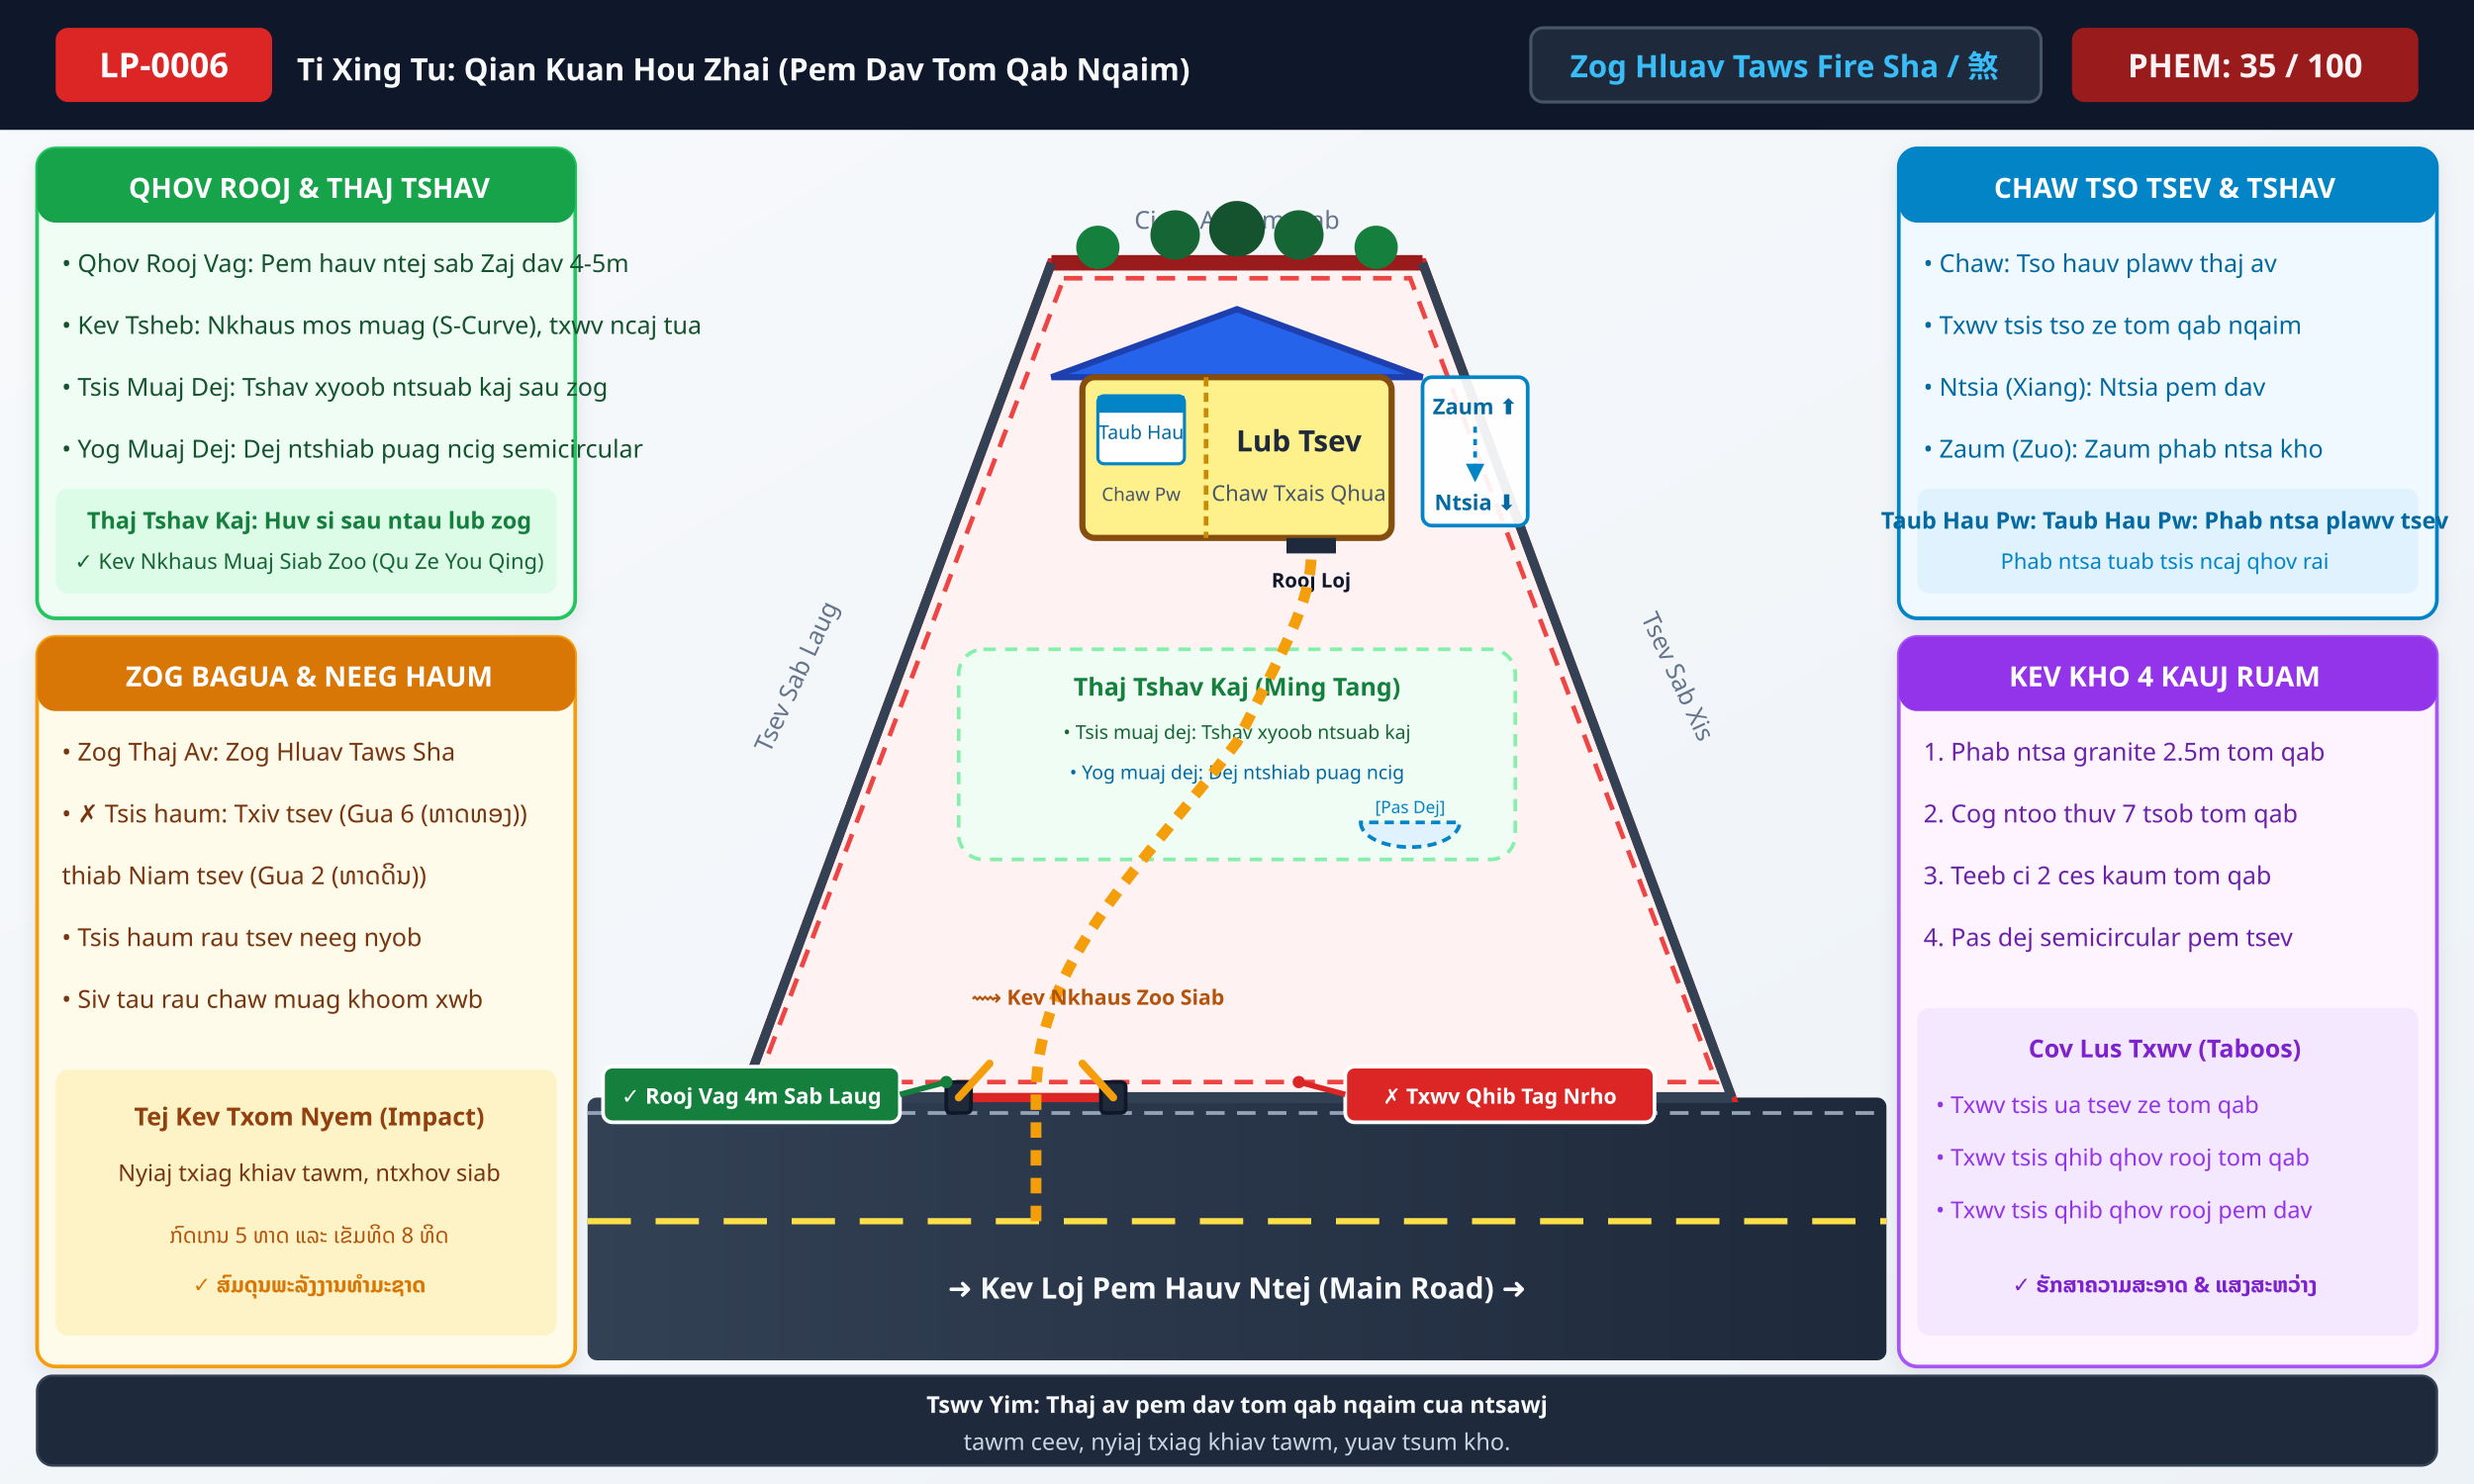
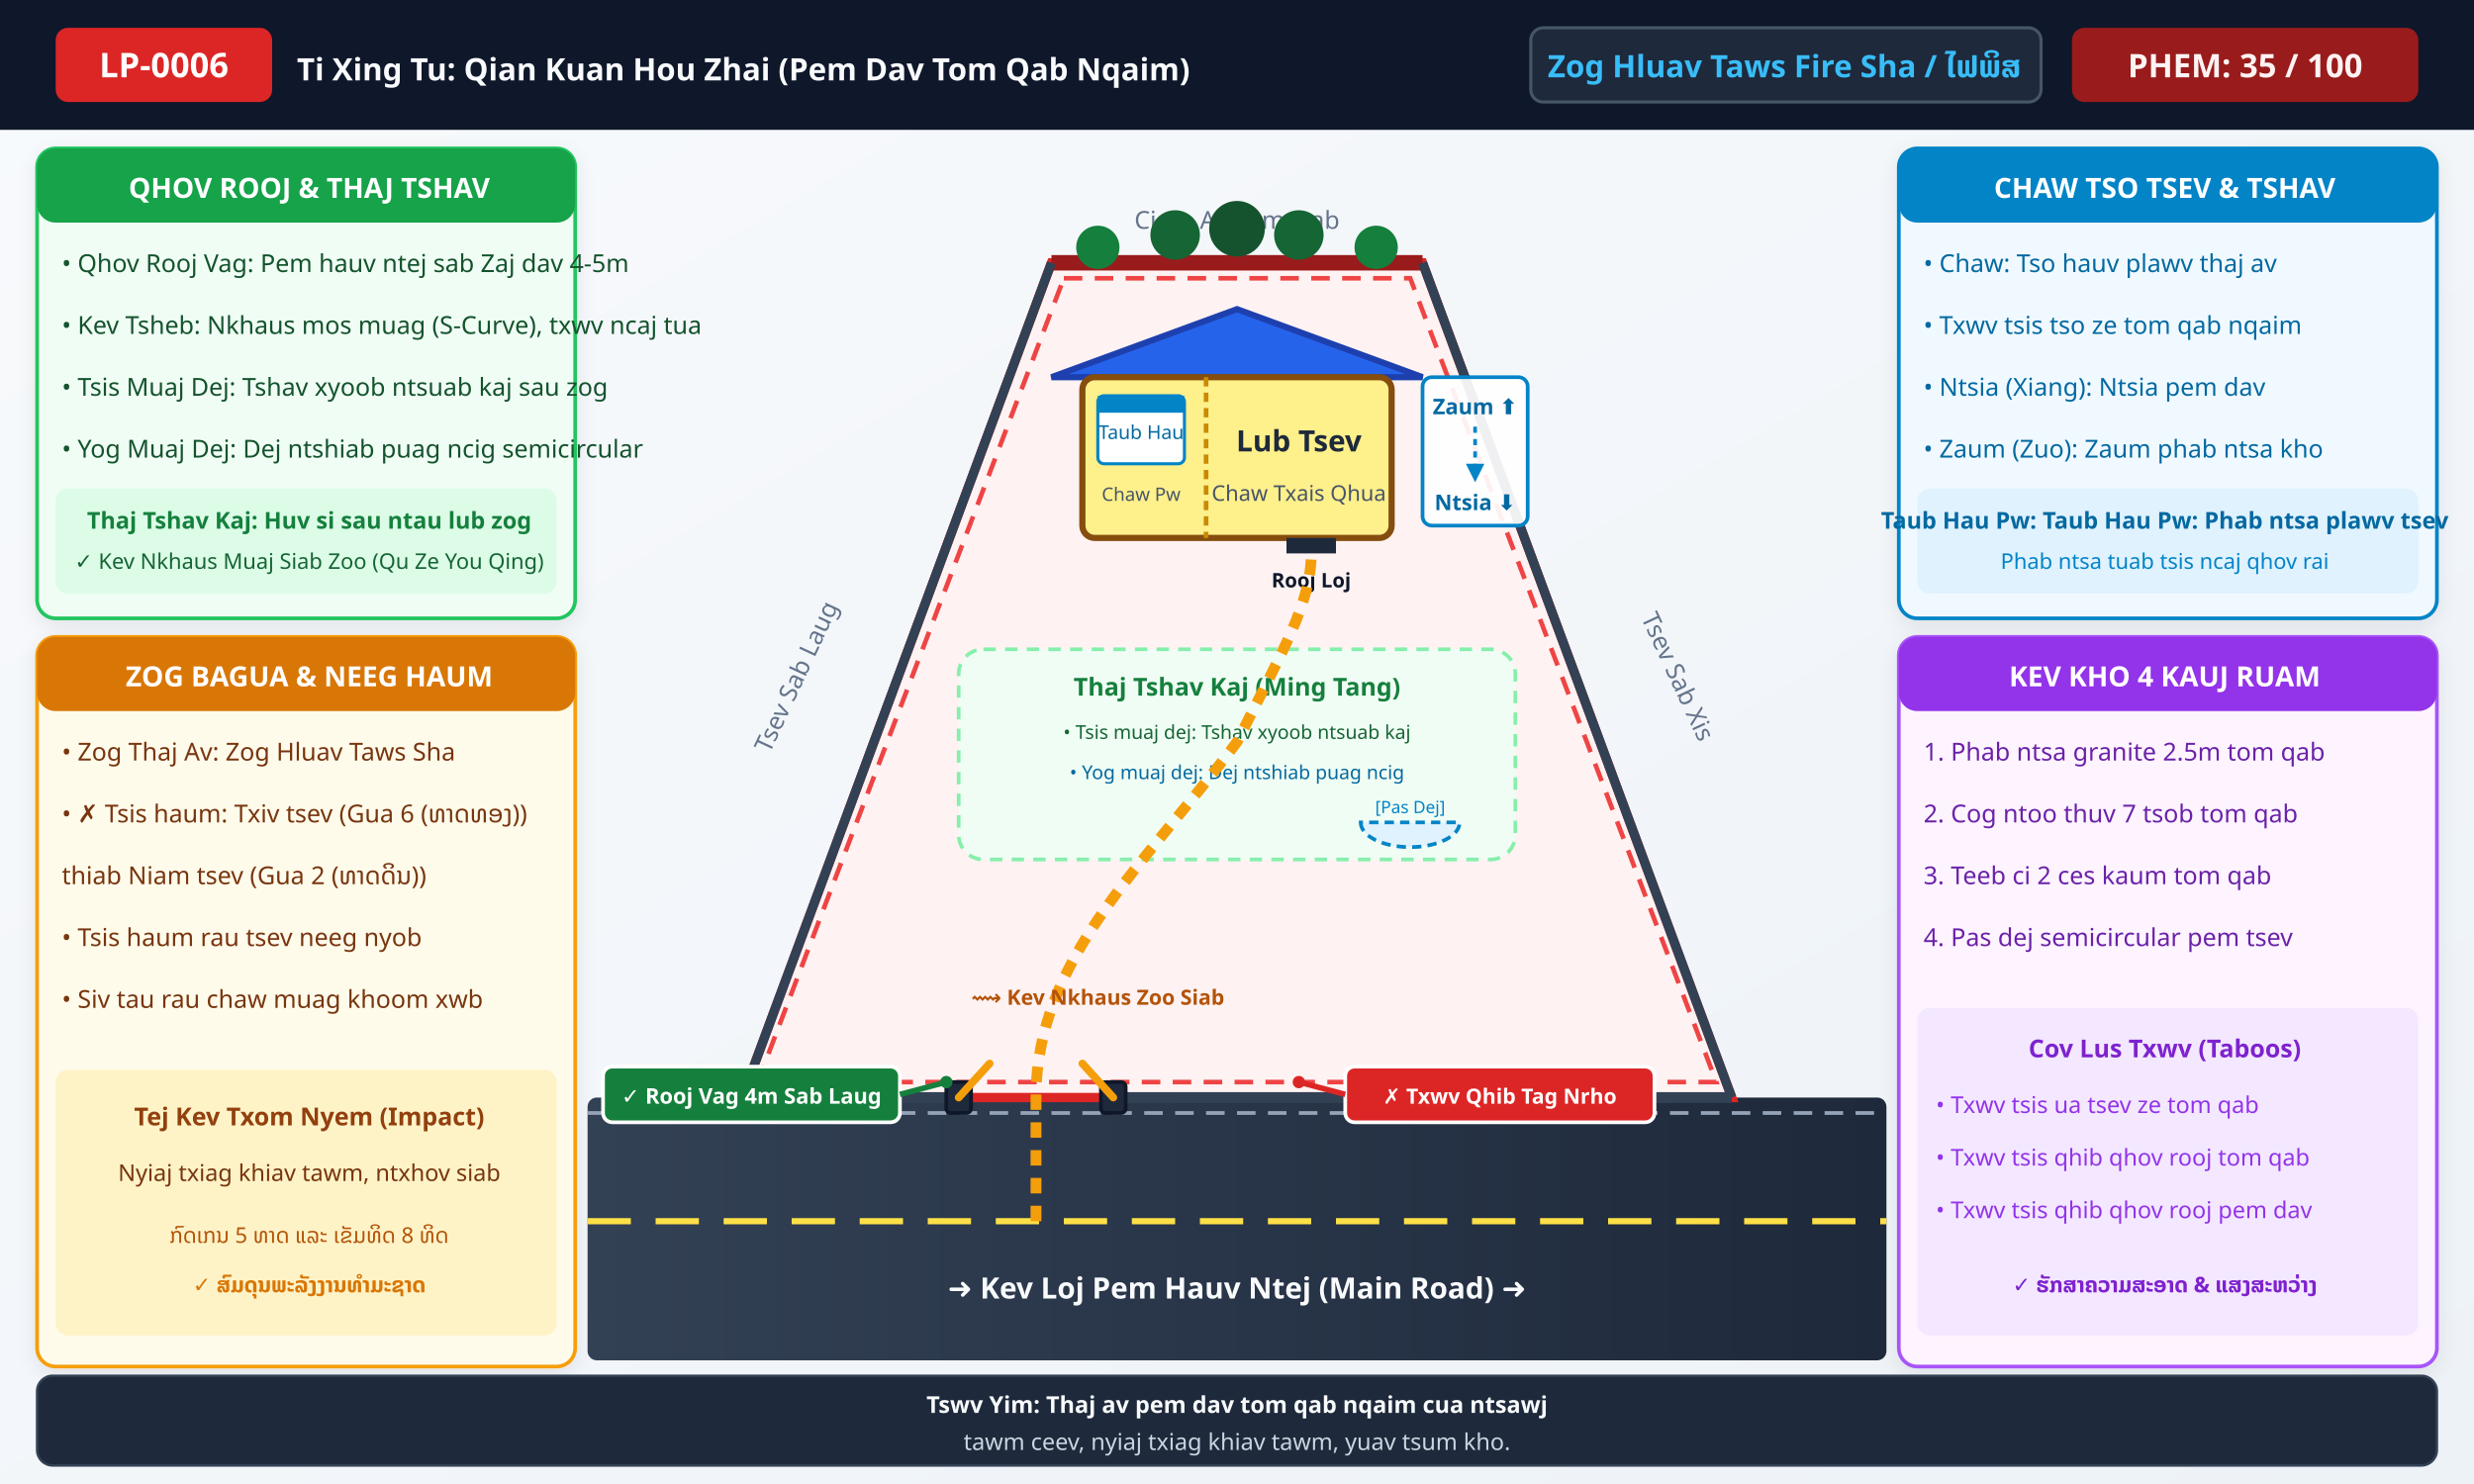
<svg xmlns="http://www.w3.org/2000/svg" viewBox="0 0 800 480" width="800" height="480">
  <defs>
    <linearGradient id="bgGrad" x1="0%" y1="0%" x2="100%" y2="100%">
      <stop offset="0%" stop-color="#F8FAFC" />
      <stop offset="100%" stop-color="#EDF2F7" />
    </linearGradient>
    <linearGradient id="roadGrad" x1="0%" y1="0%" x2="100%" y2="0%">
      <stop offset="0%" stop-color="#334155" />
      <stop offset="100%" stop-color="#1E293B" />
    </linearGradient>
    <filter id="shadow" x="-5%" y="-5%" width="110%" height="110%">
      <feDropShadow dx="0" dy="2" stdDeviation="3" flood-opacity="0.08" />
    </filter>
  </defs>
  <rect width="800" height="480" fill="url(#bgGrad)" />
  <rect x="0" y="0" width="800" height="42" fill="#0F172A" />
  <rect x="18" y="9" width="70" height="24" rx="4" fill="#DC2626" />
  <text x="53" y="25" font-family="'Segoe UI', sans-serif" font-weight="bold" font-size="11" fill="#FFFFFF" text-anchor="middle">LP-0006</text>
  <text x="96" y="26" font-family="'Noto Sans Lao', 'Segoe UI', sans-serif" font-weight="bold" font-size="10" fill="#F8FAFC">Ti Xing Tu: Qian Kuan Hou Zhai (Pem Dav Tom Qab Nqaim)</text>
  <rect x="495" y="9" width="165" height="24" rx="4" fill="#1E293B" stroke="#475569" stroke-width="1" />
-   <text x="577" y="25" font-family="'Noto Sans Lao', 'Segoe UI', sans-serif" font-weight="bold" font-size="10" fill="#38BDF8" text-anchor="middle">Zog Hluav Taws Fire Sha / 煞</text>
+   <text x="577" y="25" font-family="'Noto Sans Lao', 'Segoe UI', sans-serif" font-weight="bold" font-size="10" fill="#38BDF8" text-anchor="middle">Zog Hluav Taws Fire Sha / ໄຟພິສ</text>
  <rect x="670" y="9" width="112" height="24" rx="4" fill="#991B1B" />
  <text x="726" y="25" font-family="'Noto Sans Lao', 'Segoe UI', sans-serif" font-weight="bold" font-size="10.5" fill="#FEF2F2" text-anchor="middle">PHEM: 35 / 100</text>
  <rect x="12" y="48" width="174" height="152" rx="6" fill="#F0FDF4" stroke="#22C55E" stroke-width="1.2" filter="url(#shadow)" />
  <rect x="12" y="48" width="174" height="24" rx="6" fill="#16A34A" />
  <text x="100" y="64" font-family="'Noto Sans Lao', 'Segoe UI', sans-serif" font-weight="bold" font-size="9" fill="#FFFFFF" text-anchor="middle">QHOV ROOJ &amp; THAJ TSHAV</text>
  <text x="20" y="88" font-family="'Noto Sans Lao', 'Segoe UI', sans-serif" font-size="8" fill="#14532D">• Qhov Rooj Vag: Pem hauv ntej sab Zaj dav 4-5m</text>
  <text x="20" y="108" font-family="'Noto Sans Lao', 'Segoe UI', sans-serif" font-size="8" fill="#14532D">• Kev Tsheb: Nkhaus mos muag (S-Curve), txwv ncaj tua</text>
  <text x="20" y="128" font-family="'Noto Sans Lao', 'Segoe UI', sans-serif" font-size="8" fill="#14532D">• Tsis Muaj Dej: Tshav xyoob ntsuab kaj sau zog</text>
  <text x="20" y="148" font-family="'Noto Sans Lao', 'Segoe UI', sans-serif" font-size="8" fill="#14532D">• Yog Muaj Dej: Dej ntshiab puag ncig semicircular</text>
  <rect x="18" y="158" width="162" height="34" rx="4" fill="#DCFCE7" />
  <text x="100" y="171" font-family="'Noto Sans Lao', 'Segoe UI', sans-serif" font-weight="bold" font-size="7.5" fill="#15803D" text-anchor="middle">Thaj Tshav Kaj: Huv si sau ntau lub zog</text>
  <text x="100" y="184" font-family="'Noto Sans Lao', 'Segoe UI', sans-serif" font-size="7" fill="#166534" text-anchor="middle">✓ Kev Nkhaus Muaj Siab Zoo (Qu Ze You Qing)</text>
  <rect x="12" y="206" width="174" height="236" rx="6" fill="#FFFBEB" stroke="#F59E0B" stroke-width="1.2" filter="url(#shadow)" />
  <rect x="12" y="206" width="174" height="24" rx="6" fill="#D97706" />
  <text x="100" y="222" font-family="'Noto Sans Lao', 'Segoe UI', sans-serif" font-weight="bold" font-size="9" fill="#FFFFFF" text-anchor="middle">ZOG BAGUA &amp; NEEG HAUM</text>
  <text x="20" y="246" font-family="'Noto Sans Lao', 'Segoe UI', sans-serif" font-size="8" fill="#78350F">• Zog Thaj Av: Zog Hluav Taws Sha</text>
  <text x="20" y="266" font-family="'Noto Sans Lao', 'Segoe UI', sans-serif" font-size="8" fill="#78350F">• ✗ Tsis haum: Txiv tsev (Gua 6 (ທາດທອງ))</text>
  <text x="20" y="286" font-family="'Noto Sans Lao', 'Segoe UI', sans-serif" font-size="8" fill="#78350F">thiab Niam tsev (Gua 2 (ທາດດິນ))</text>
  <text x="20" y="306" font-family="'Noto Sans Lao', 'Segoe UI', sans-serif" font-size="8" fill="#78350F">• Tsis haum rau tsev neeg nyob</text>
  <text x="20" y="326" font-family="'Noto Sans Lao', 'Segoe UI', sans-serif" font-size="8" fill="#78350F">• Siv tau rau chaw muag khoom xwb</text>
  <rect x="18" y="346" width="162" height="86" rx="4" fill="#FEF3C7" />
  <text x="100" y="364" font-family="'Noto Sans Lao', 'Segoe UI', sans-serif" font-weight="bold" font-size="8" fill="#92400E" text-anchor="middle">Tej Kev Txom Nyem (Impact)</text>
  <text x="100" y="382" font-family="'Noto Sans Lao', 'Segoe UI', sans-serif" font-size="7.5" fill="#78350F" text-anchor="middle">Nyiaj txiag khiav tawm, ntxhov siab</text>
  <text x="100" y="402" font-family="'Noto Sans Lao', 'Segoe UI', sans-serif" font-size="7" fill="#B45309" text-anchor="middle">ກົດເກນ 5 ທາດ ແລະ ເຂັມທິດ 8 ທິດ</text>
  <text x="100" y="418" font-family="'Noto Sans Lao', 'Segoe UI', sans-serif" font-weight="bold" font-size="7" fill="#D97706" text-anchor="middle">✓ ສົມດຸນພະລັງງານທຳມະຊາດ</text>
  <rect x="614" y="48" width="174" height="152" rx="6" fill="#F0F9FF" stroke="#0284C7" stroke-width="1.2" filter="url(#shadow)" />
  <rect x="614" y="48" width="174" height="24" rx="6" fill="#0284C7" />
  <text x="700" y="64" font-family="'Noto Sans Lao', 'Segoe UI', sans-serif" font-weight="bold" font-size="9" fill="#FFFFFF" text-anchor="middle">CHAW TSO TSEV &amp; TSHAV</text>
  <text x="622" y="88" font-family="'Noto Sans Lao', 'Segoe UI', sans-serif" font-size="8" fill="#0369A1">• Chaw: Tso hauv plawv thaj av</text>
  <text x="622" y="108" font-family="'Noto Sans Lao', 'Segoe UI', sans-serif" font-size="8" fill="#0369A1">• Txwv tsis tso ze tom qab nqaim</text>
  <text x="622" y="128" font-family="'Noto Sans Lao', 'Segoe UI', sans-serif" font-size="8" fill="#0369A1">• Ntsia (Xiang): Ntsia pem dav</text>
  <text x="622" y="148" font-family="'Noto Sans Lao', 'Segoe UI', sans-serif" font-size="8" fill="#0369A1">• Zaum (Zuo): Zaum phab ntsa kho</text>
  <rect x="620" y="158" width="162" height="34" rx="4" fill="#E0F2FE" />
  <text x="700" y="171" font-family="'Noto Sans Lao', 'Segoe UI', sans-serif" font-weight="bold" font-size="7.5" fill="#0369A1" text-anchor="middle">Taub Hau Pw: Taub Hau Pw: Phab ntsa plawv tsev</text>
  <text x="700" y="184" font-family="'Noto Sans Lao', 'Segoe UI', sans-serif" font-size="7" fill="#0284C7" text-anchor="middle">Phab ntsa tuab tsis ncaj qhov rai</text>
  <rect x="614" y="206" width="174" height="236" rx="6" fill="#FDF4FF" stroke="#A855F7" stroke-width="1.2" filter="url(#shadow)" />
  <rect x="614" y="206" width="174" height="24" rx="6" fill="#9333EA" />
  <text x="700" y="222" font-family="'Noto Sans Lao', 'Segoe UI', sans-serif" font-weight="bold" font-size="9" fill="#FFFFFF" text-anchor="middle">KEV KHO 4 KAUJ RUAM</text>
  <text x="622" y="246" font-family="'Noto Sans Lao', 'Segoe UI', sans-serif" font-size="8" fill="#6B21A8">1. Phab ntsa granite 2.5m tom qab</text>
  <text x="622" y="266" font-family="'Noto Sans Lao', 'Segoe UI', sans-serif" font-size="8" fill="#6B21A8">2. Cog ntoo thuv 7 tsob tom qab</text>
  <text x="622" y="286" font-family="'Noto Sans Lao', 'Segoe UI', sans-serif" font-size="8" fill="#6B21A8">3. Teeb ci 2 ces kaum tom qab</text>
  <text x="622" y="306" font-family="'Noto Sans Lao', 'Segoe UI', sans-serif" font-size="8" fill="#6B21A8">4. Pas dej semicircular pem tsev</text>
  <rect x="620" y="326" width="162" height="106" rx="4" fill="#F3E8FF" />
  <text x="700" y="342" font-family="'Noto Sans Lao', 'Segoe UI', sans-serif" font-weight="bold" font-size="8" fill="#7E22CE" text-anchor="middle">Cov Lus Txwv (Taboos)</text>
  <text x="626" y="360" font-family="'Noto Sans Lao', 'Segoe UI', sans-serif" font-size="7.5" fill="#9333EA">• Txwv tsis ua tsev ze tom qab</text>
  <text x="626" y="377" font-family="'Noto Sans Lao', 'Segoe UI', sans-serif" font-size="7.5" fill="#9333EA">• Txwv tsis qhib qhov rooj tom qab</text>
  <text x="626" y="394" font-family="'Noto Sans Lao', 'Segoe UI', sans-serif" font-size="7.5" fill="#9333EA">• Txwv tsis qhib qhov rooj pem dav</text>
  <text x="700" y="418" font-family="'Noto Sans Lao', 'Segoe UI', sans-serif" font-weight="bold" font-size="7" fill="#7E22CE" text-anchor="middle">✓ ຮັກສາຄວາມສະອາດ &amp; ແສງສະຫວ່າງ</text>
  <rect x="190" y="355" width="420" height="85" fill="url(#roadGrad)" rx="3" />
  <line x1="190" y1="395" x2="610" y2="395" stroke="#FDE047" stroke-width="2" stroke-dasharray="14,8" />
  <line x1="190" y1="360" x2="610" y2="360" stroke="#94A3B8" stroke-width="1.2" stroke-dasharray="6,4" />
  <text x="400" y="420" font-family="'Noto Sans Lao', 'Segoe UI', sans-serif" font-weight="bold" font-size="9.5" fill="#F8FAFC" text-anchor="middle">➜ Kev Loj Pem Hauv Ntej (Main Road) ➜</text>
  <g>
    <text x="400" y="74" font-family="'Noto Sans Lao', 'Segoe UI', sans-serif" font-size="8" fill="#64748B" text-anchor="middle">Ciam Av Tom Qab</text>
    <text x="260" y="220" font-family="'Noto Sans Lao', 'Segoe UI', sans-serif" font-size="8" fill="#64748B" text-anchor="middle" transform="rotate(-65 260 220)">Tsev Sab Laug</text>
    <text x="540" y="220" font-family="'Noto Sans Lao', 'Segoe UI', sans-serif" font-size="8" fill="#64748B" text-anchor="middle" transform="rotate(65 540 220)">Tsev Sab Xis</text>
    <polygon points="340,85 460,85 560,355 240,355" fill="#FEF2F2" stroke="#DC2626" stroke-width="3" />
    <polygon points="344,90 456,90 555,350 245,350" fill="none" stroke="#EF4444" stroke-width="1.5" stroke-dasharray="6,4" />
    <line x1="340" y1="85" x2="460" y2="85" stroke="#991B1B" stroke-width="5" />
    <line x1="340" y1="85" x2="240" y2="355" stroke="#334155" stroke-width="3" />
    <line x1="460" y1="85" x2="560" y2="355" stroke="#334155" stroke-width="3" />
    <circle cx="355" cy="80" r="7" fill="#15803D" />
    <circle cx="380" cy="76" r="8" fill="#166534" />
    <circle cx="400" cy="74" r="9" fill="#14532D" />
    <circle cx="420" cy="76" r="8" fill="#166534" />
    <circle cx="445" cy="80" r="7" fill="#15803D" />
    <polygon points="340,122 400,100 460,122" fill="#2563EB" stroke="#1E40AF" stroke-width="2" />
    <rect x="350" y="122" width="100" height="52" fill="#FEF08A" stroke="#854D0E" stroke-width="2" rx="4" />
    <line x1="390" y1="122" x2="390" y2="174" stroke="#CA8A04" stroke-width="1.5" stroke-dasharray="3,2" />
    <rect x="355" y="128" width="28" height="22" rx="2" fill="#FFFFFF" stroke="#0284C7" stroke-width="1" />
    <rect x="355" y="128" width="28" height="5.5" fill="#0284C7" />
    <text x="369" y="142" font-family="'Noto Sans Lao', 'Segoe UI', sans-serif" font-size="6.2" fill="#0369A1" text-anchor="middle">Taub Hau</text>
    <text x="369" y="162" font-family="'Noto Sans Lao', 'Segoe UI', sans-serif" font-size="6" fill="#475569" text-anchor="middle">Chaw Pw</text>
    <text x="420" y="146" font-family="'Noto Sans Lao', 'Segoe UI', sans-serif" font-weight="bold" font-size="9.5" fill="#1E293B" text-anchor="middle">Lub Tsev</text>
    <text x="420" y="162" font-family="'Noto Sans Lao', 'Segoe UI', sans-serif" font-size="7" fill="#475569" text-anchor="middle">Chaw Txais Qhua</text>
    <rect x="416" y="174" width="16" height="5" fill="#1E293B" />
    <text x="424" y="190" font-family="'Noto Sans Lao', 'Segoe UI', sans-serif" font-weight="bold" font-size="6.5" fill="#0F172A" text-anchor="middle">Rooj Loj</text>
    <g transform="translate(460, 122)">
      <rect x="0" y="0" width="34" height="48" rx="3" fill="#FFFFFF" fill-opacity="0.92" stroke="#0284C7" stroke-width="1.2" />
      <text x="17" y="12" font-family="'Segoe UI', sans-serif" font-weight="bold" font-size="7" fill="#0369A1" text-anchor="middle">Zaum ⬆</text>
      <line x1="17" y1="16" x2="17" y2="32" stroke="#0284C7" stroke-width="1.2" stroke-dasharray="2,2" />
      <polygon points="17,34 14,28 20,28" fill="#0284C7" />
      <text x="17" y="43" font-family="'Segoe UI', sans-serif" font-weight="bold" font-size="7" fill="#0369A1" text-anchor="middle">Ntsia ⬇</text>
    </g>
    <rect x="310" y="210" width="180" height="68" rx="8" fill="#F0FDF4" stroke="#86EFAC" stroke-width="1.2" stroke-dasharray="4,3" />
    <text x="400" y="225" font-family="'Noto Sans Lao', 'Segoe UI', sans-serif" font-weight="bold" font-size="8" fill="#15803D" text-anchor="middle">Thaj Tshav Kaj (Ming Tang)</text>
    <text x="400" y="239" font-family="'Noto Sans Lao', 'Segoe UI', sans-serif" font-size="6.2" fill="#166534" text-anchor="middle">• Tsis muaj dej: Tshav xyoob ntsuab kaj</text>
    <text x="400" y="252" font-family="'Noto Sans Lao', 'Segoe UI', sans-serif" font-size="6.2" fill="#0369A1" text-anchor="middle">• Yog muaj dej: Dej ntshiab puag ncig</text>
    <path d="M 440 266 A 16 8 0 0 0 472 266 Z" fill="#E0F2FE" stroke="#0284C7" stroke-width="1.2" stroke-dasharray="3,2" />
    <text x="456" y="263" font-family="'Noto Sans Lao', 'Segoe UI', sans-serif" font-size="5.5" fill="#0284C7" text-anchor="middle">[Pas Dej]</text>
    <line x1="240" y1="355" x2="310" y2="355" stroke="#334155" stroke-width="3.5" />
    <line x1="360" y1="355" x2="560" y2="355" stroke="#334155" stroke-width="3.5" />
    <rect x="306" y="350" width="8" height="10" rx="1.5" fill="#1E293B" stroke="#0F172A" stroke-width="1.2" />
    <rect x="356" y="350" width="8" height="10" rx="1.5" fill="#1E293B" stroke="#0F172A" stroke-width="1.2" />
    <line x1="310" y1="355" x2="320" y2="344" stroke="#F59E0B" stroke-width="2.5" stroke-linecap="round" />
    <line x1="360" y1="355" x2="350" y2="344" stroke="#F59E0B" stroke-width="2.5" stroke-linecap="round" />
    <path d="M 335 395 L 335 355 C 335 310 370 280 400 240 C 415 210 424 195 424 179" fill="none" stroke="#F59E0B" stroke-width="3.5" stroke-dasharray="5,4" />
    <text x="355" y="325" font-family="'Noto Sans Lao', 'Segoe UI', sans-serif" font-weight="bold" font-size="6.8" fill="#B45309" text-anchor="middle">⟿ Kev Nkhaus Zoo Siab</text>
    <g transform="translate(195, 345)">
      <rect x="0" y="0" width="96" height="18" rx="3" fill="#15803D" stroke="#FFFFFF" stroke-width="1.2" />
      <text x="48" y="12" font-family="'Noto Sans Lao', 'Segoe UI', sans-serif" font-weight="bold" font-size="7" fill="#FFFFFF" text-anchor="middle">✓ Rooj Vag 4m Sab Laug</text>
      <line x1="96" y1="9" x2="111" y2="5" stroke="#15803D" stroke-width="1.8" />
      <circle cx="111" cy="5" r="2" fill="#15803D" />
    </g>
    <g transform="translate(435, 345)">
      <rect x="0" y="0" width="100" height="18" rx="3" fill="#DC2626" stroke="#FFFFFF" stroke-width="1.2" />
      <text x="50" y="12" font-family="'Noto Sans Lao', 'Segoe UI', sans-serif" font-weight="bold" font-size="6.8" fill="#FFFFFF" text-anchor="middle">✗ Txwv Qhib Tag Nrho</text>
      <line x1="0" y1="9" x2="-15" y2="5" stroke="#DC2626" stroke-width="1.8" />
      <circle cx="-15" cy="5" r="2" fill="#DC2626" />
    </g>
  </g>
  <rect x="12" y="445" width="776" height="29" rx="5" fill="#1E293B" stroke="#334155" stroke-width="0.8" />
  <text x="400" y="457" font-family="'Noto Sans Lao', 'Segoe UI', sans-serif" font-weight="bold" font-size="7.5" fill="#F8FAFC" text-anchor="middle">Tswv Yim: Thaj av pem dav tom qab nqaim cua ntsawj</text>
  <text x="400" y="469" font-family="'Noto Sans Lao', 'Segoe UI', sans-serif" font-size="7.5" fill="#CBD5E1" text-anchor="middle">tawm ceev, nyiaj txiag khiav tawm, yuav tsum kho.</text>
</svg>
